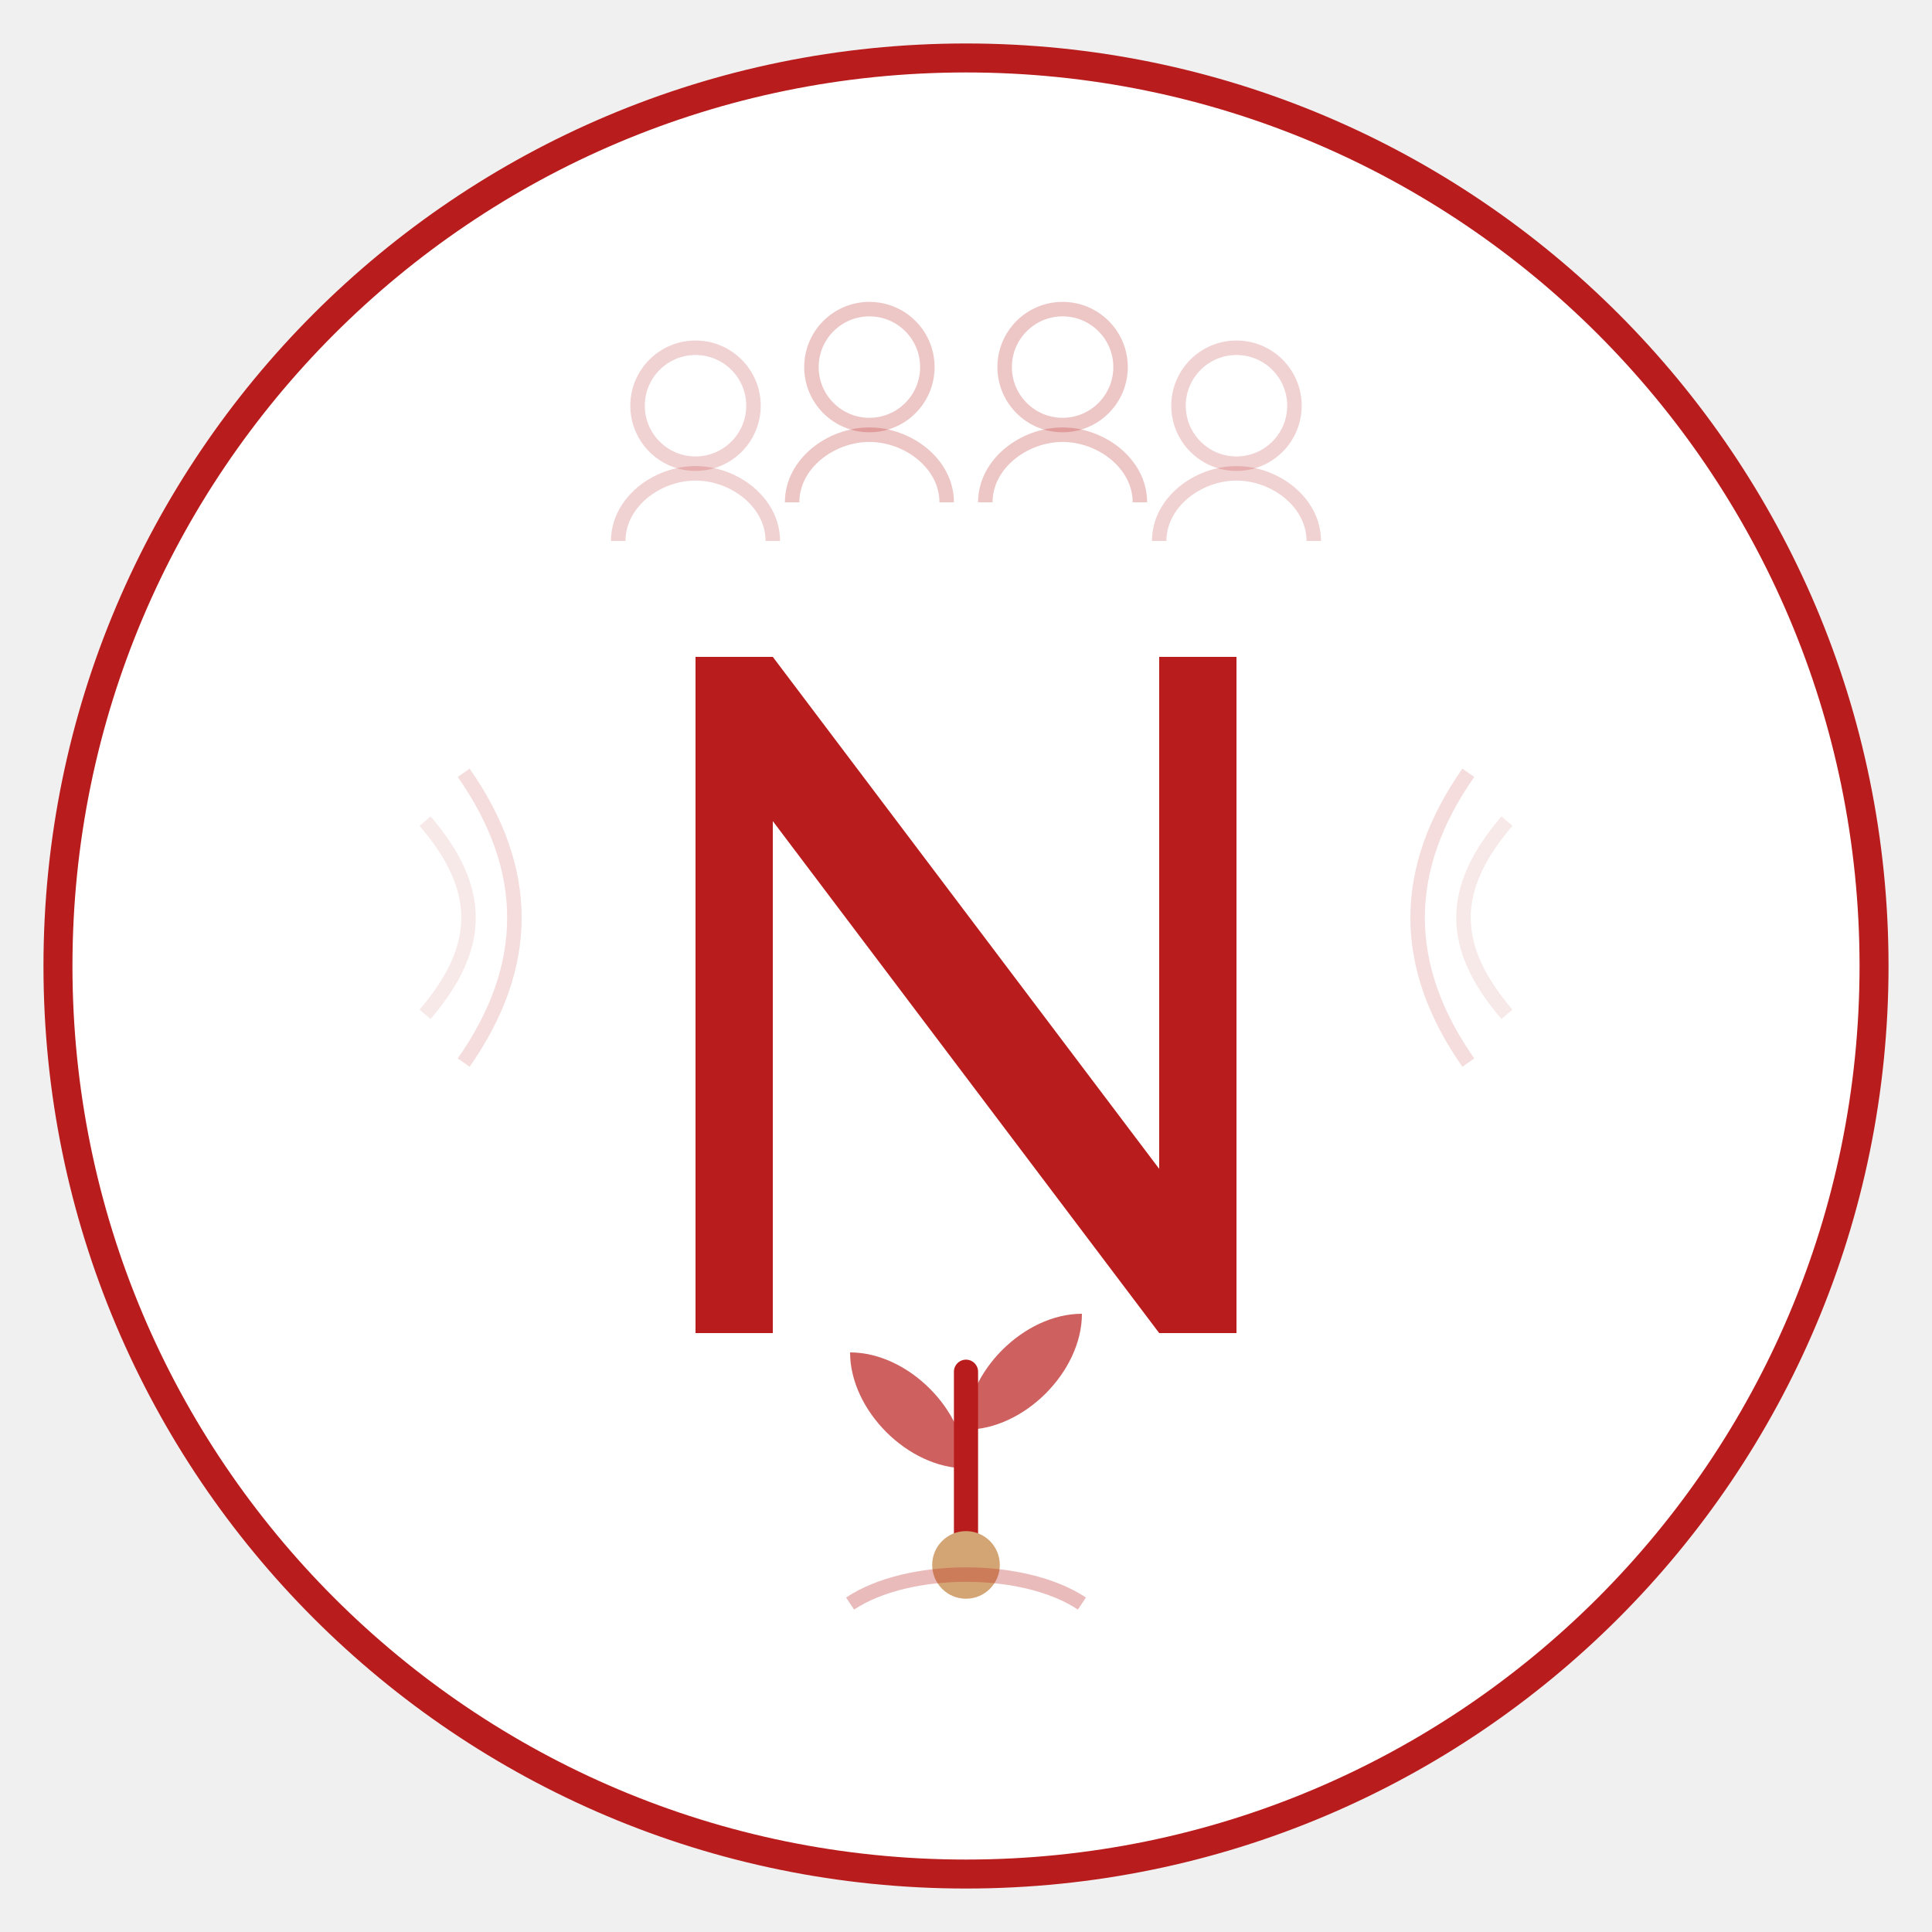
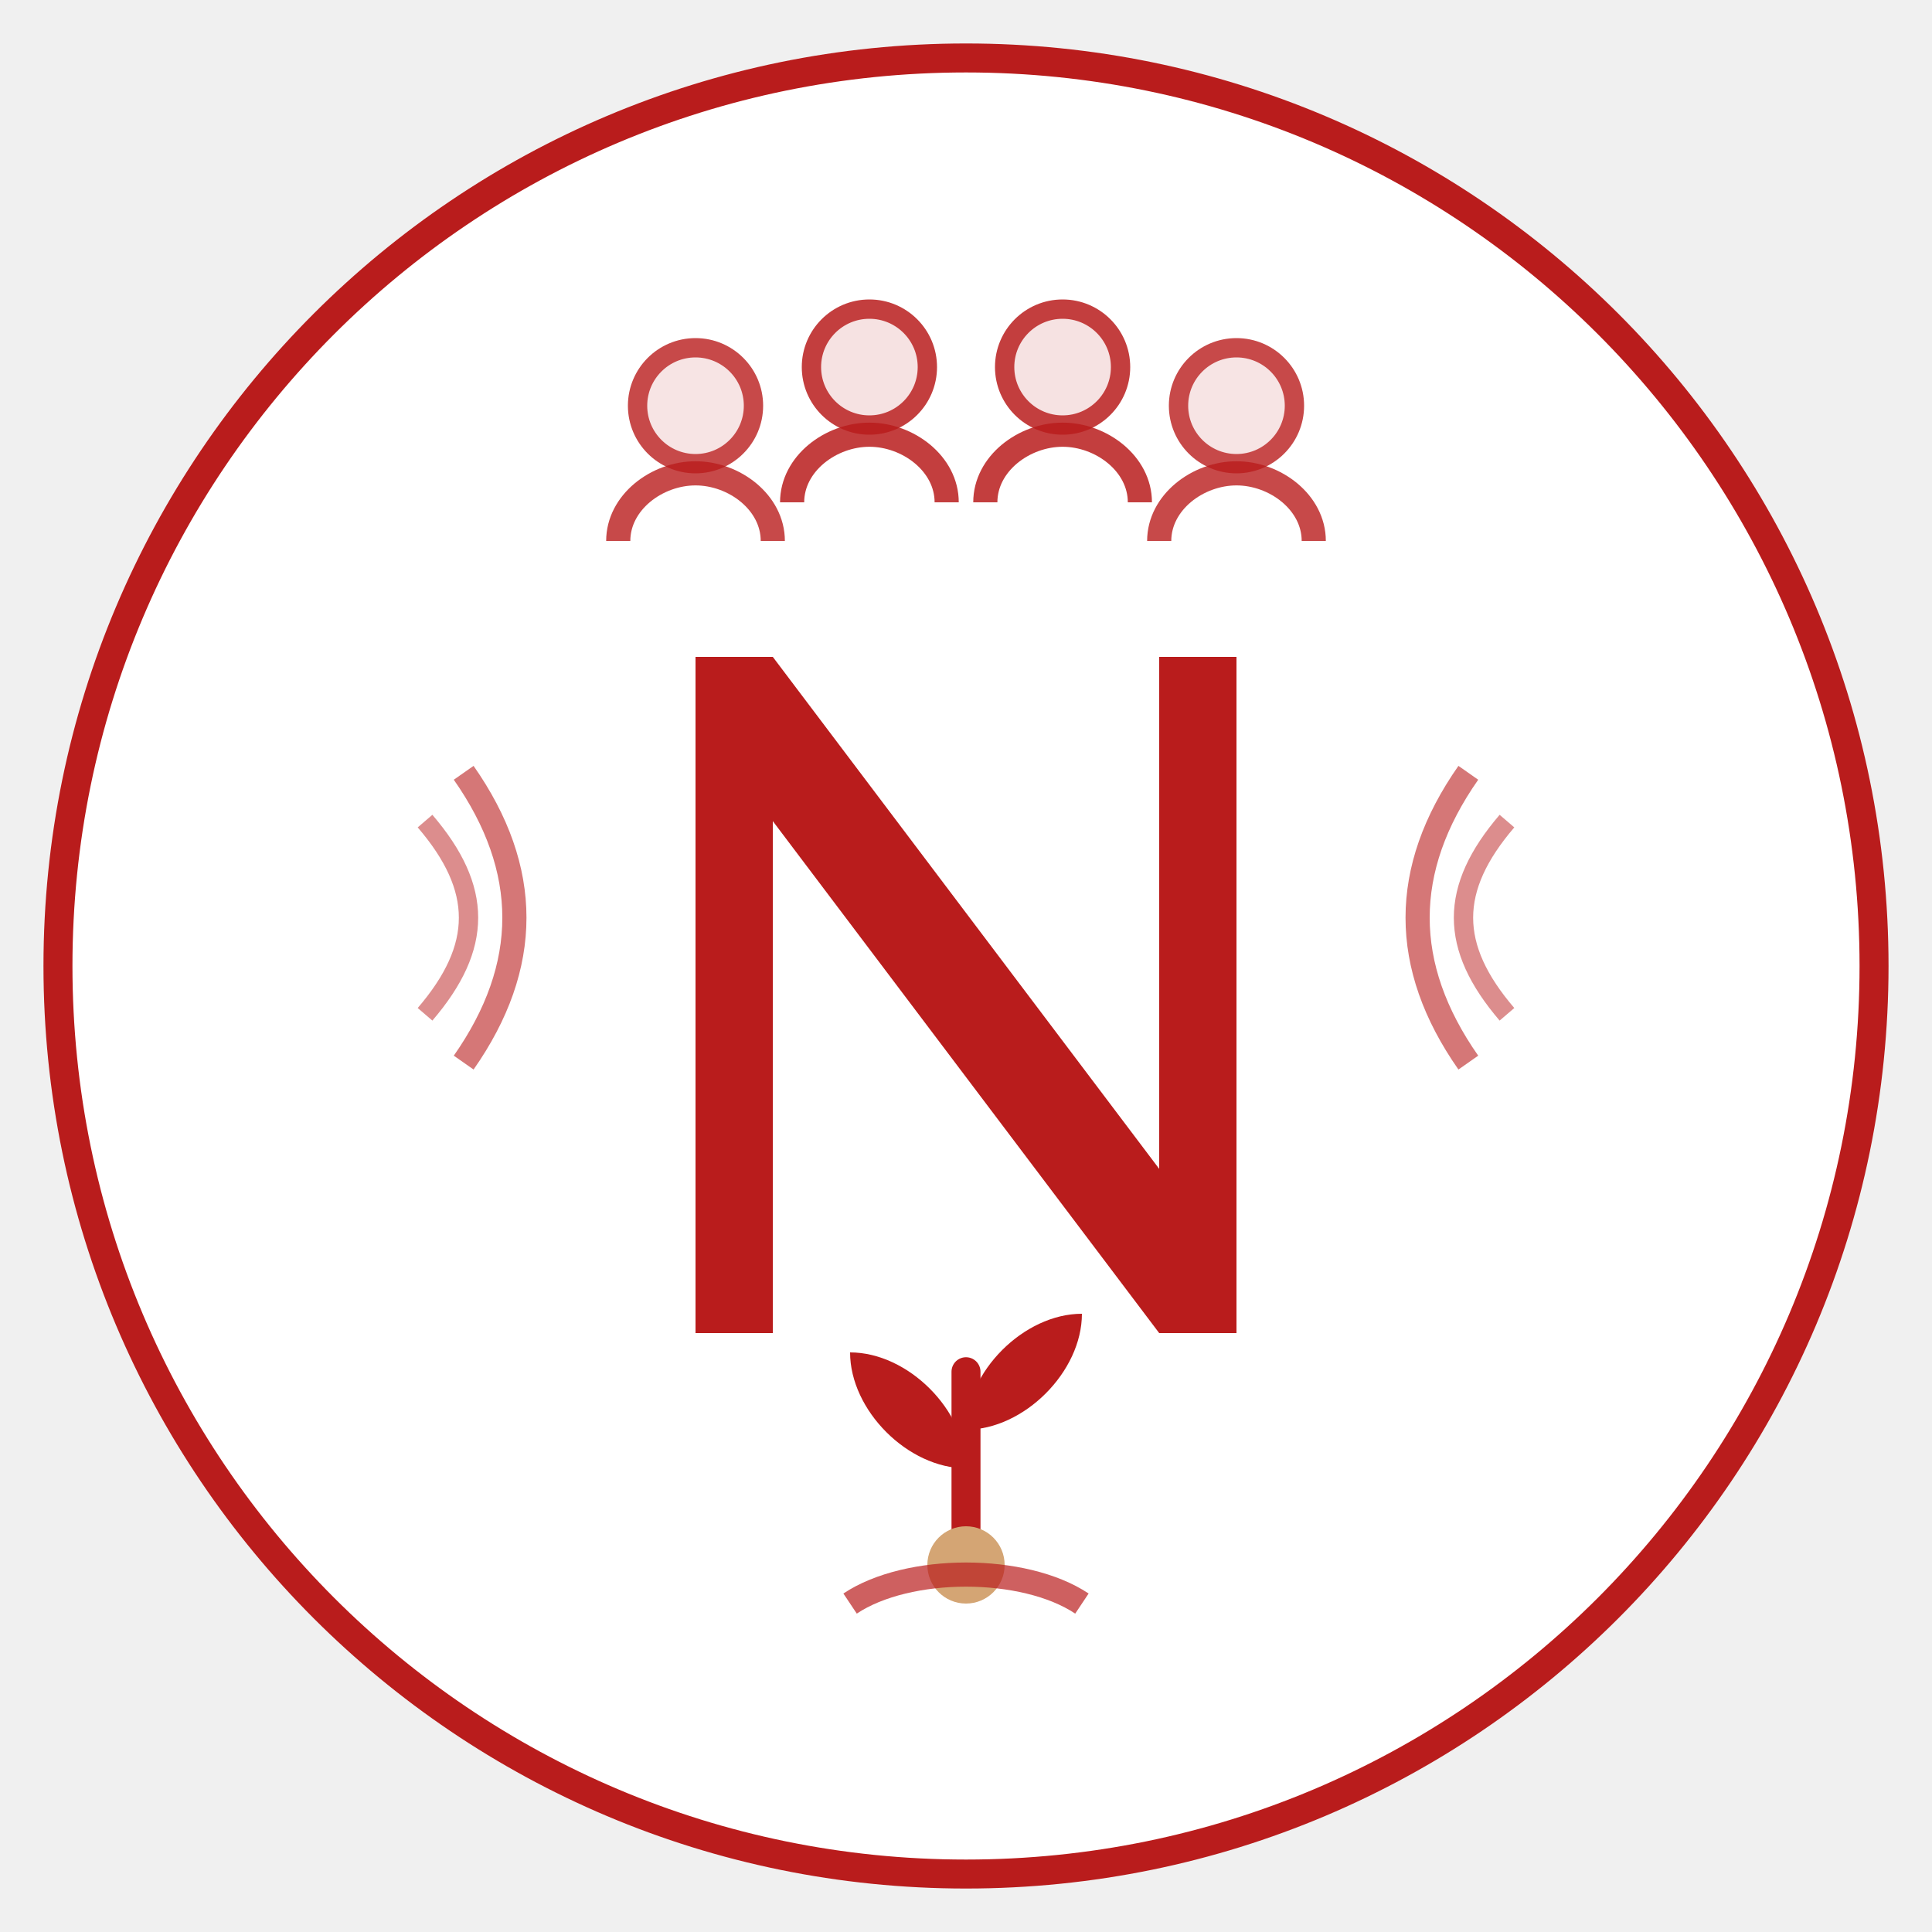
<svg xmlns="http://www.w3.org/2000/svg" viewBox="0 0 200 200" fill="none">
  <circle cx="100" cy="100" r="94" fill="white" stroke="#B91C1C" stroke-width="3" />
-   <circle cx="72" cy="42" r="6" stroke="#B91C1C" stroke-width="1.5" fill="none" opacity="0.2" />
-   <path d="M64 56 C64 52 68 49 72 49 C76 49 80 52 80 56" stroke="#B91C1C" stroke-width="1.5" fill="none" opacity="0.2" />
-   <circle cx="90" cy="38" r="6" stroke="#B91C1C" stroke-width="1.5" fill="none" opacity="0.25" />
-   <path d="M82 52 C82 48 86 45 90 45 C94 45 98 48 98 52" stroke="#B91C1C" stroke-width="1.5" fill="none" opacity="0.25" />
-   <circle cx="110" cy="38" r="6" stroke="#B91C1C" stroke-width="1.5" fill="none" opacity="0.25" />
-   <path d="M102 52 C102 48 106 45 110 45 C114 45 118 48 118 52" stroke="#B91C1C" stroke-width="1.5" fill="none" opacity="0.25" />
-   <circle cx="128" cy="42" r="6" stroke="#B91C1C" stroke-width="1.5" fill="none" opacity="0.2" />
-   <path d="M120 56 C120 52 124 49 128 49 C132 49 136 52 136 56" stroke="#B91C1C" stroke-width="1.5" fill="none" opacity="0.2" />
-   <path d="M48 110 C55 100 55 90 48 80" stroke="#B91C1C" stroke-width="1.5" fill="none" opacity="0.15" />
-   <path d="M44 105 C50 98 50 92 44 85" stroke="#B91C1C" stroke-width="1.5" fill="none" opacity="0.1" />
-   <path d="M152 110 C145 100 145 90 152 80" stroke="#B91C1C" stroke-width="1.5" fill="none" opacity="0.15" />
-   <path d="M156 105 C150 98 150 92 156 85" stroke="#B91C1C" stroke-width="1.5" fill="none" opacity="0.1" />
+   <circle cx="72" cy="42" r="6" stroke="#B91C1C" stroke-width="2" fill="#B91C1C" fill-opacity="0.15" opacity="0.8" />
+   <path d="M64 56 C64 52 68 49 72 49 C76 49 80 52 80 56" stroke="#B91C1C" stroke-width="2.5" fill="none" opacity="0.8" />
+   <circle cx="90" cy="38" r="6" stroke="#B91C1C" stroke-width="2" fill="#B91C1C" fill-opacity="0.15" opacity="0.85" />
+   <path d="M82 52 C82 48 86 45 90 45 C94 45 98 48 98 52" stroke="#B91C1C" stroke-width="2.5" fill="none" opacity="0.85" />
+   <circle cx="110" cy="38" r="6" stroke="#B91C1C" stroke-width="2" fill="#B91C1C" fill-opacity="0.15" opacity="0.85" />
+   <path d="M102 52 C102 48 106 45 110 45 C114 45 118 48 118 52" stroke="#B91C1C" stroke-width="2.5" fill="none" opacity="0.85" />
+   <circle cx="128" cy="42" r="6" stroke="#B91C1C" stroke-width="2" fill="#B91C1C" fill-opacity="0.15" opacity="0.8" />
+   <path d="M120 56 C120 52 124 49 128 49 C132 49 136 52 136 56" stroke="#B91C1C" stroke-width="2.5" fill="none" opacity="0.8" />
+   <path d="M48 110 C55 100 55 90 48 80" stroke="#B91C1C" stroke-width="2.5" fill="none" opacity="0.6" />
+   <path d="M44 105 C50 98 50 92 44 85" stroke="#B91C1C" stroke-width="2" fill="none" opacity="0.5" />
+   <path d="M152 110 C145 100 145 90 152 80" stroke="#B91C1C" stroke-width="2.5" fill="none" opacity="0.6" />
+   <path d="M156 105 C150 98 150 92 156 85" stroke="#B91C1C" stroke-width="2" fill="none" opacity="0.5" />
  <path d="M72 68 L72 138 L80 138 L80 85 L120 138 L128 138 L128 68 L120 68 L120 121 L80 68 Z" fill="#B91C1C" />
-   <path d="M100 142 L100 160" stroke="#B91C1C" stroke-width="2.5" stroke-linecap="round" />
-   <path d="M100 152 C94 152 88 146 88 140 C94 140 100 146 100 152Z" fill="#B91C1C" opacity="0.7" />
-   <path d="M100 148 C106 148 112 142 112 136 C106 136 100 142 100 148Z" fill="#B91C1C" opacity="0.7" />
-   <circle cx="100" cy="162" r="3.5" fill="#D4A574" />
-   <path d="M88 166 C94 162 106 162 112 166" stroke="#B91C1C" stroke-width="1.5" fill="none" opacity="0.3" />
+   <path d="M100 142 L100 160" stroke="#B91C1C" stroke-width="3" stroke-linecap="round" />
+   <path d="M100 152 C94 152 88 146 88 140 C94 140 100 146 100 152Z" fill="#B91C1C" />
+   <path d="M100 148 C106 148 112 142 112 136 C106 136 100 142 100 148Z" fill="#B91C1C" />
+   <circle cx="100" cy="162" r="4" fill="#D4A574" />
+   <path d="M88 166 C94 162 106 162 112 166" stroke="#B91C1C" stroke-width="2.5" fill="none" opacity="0.7" />
</svg>
